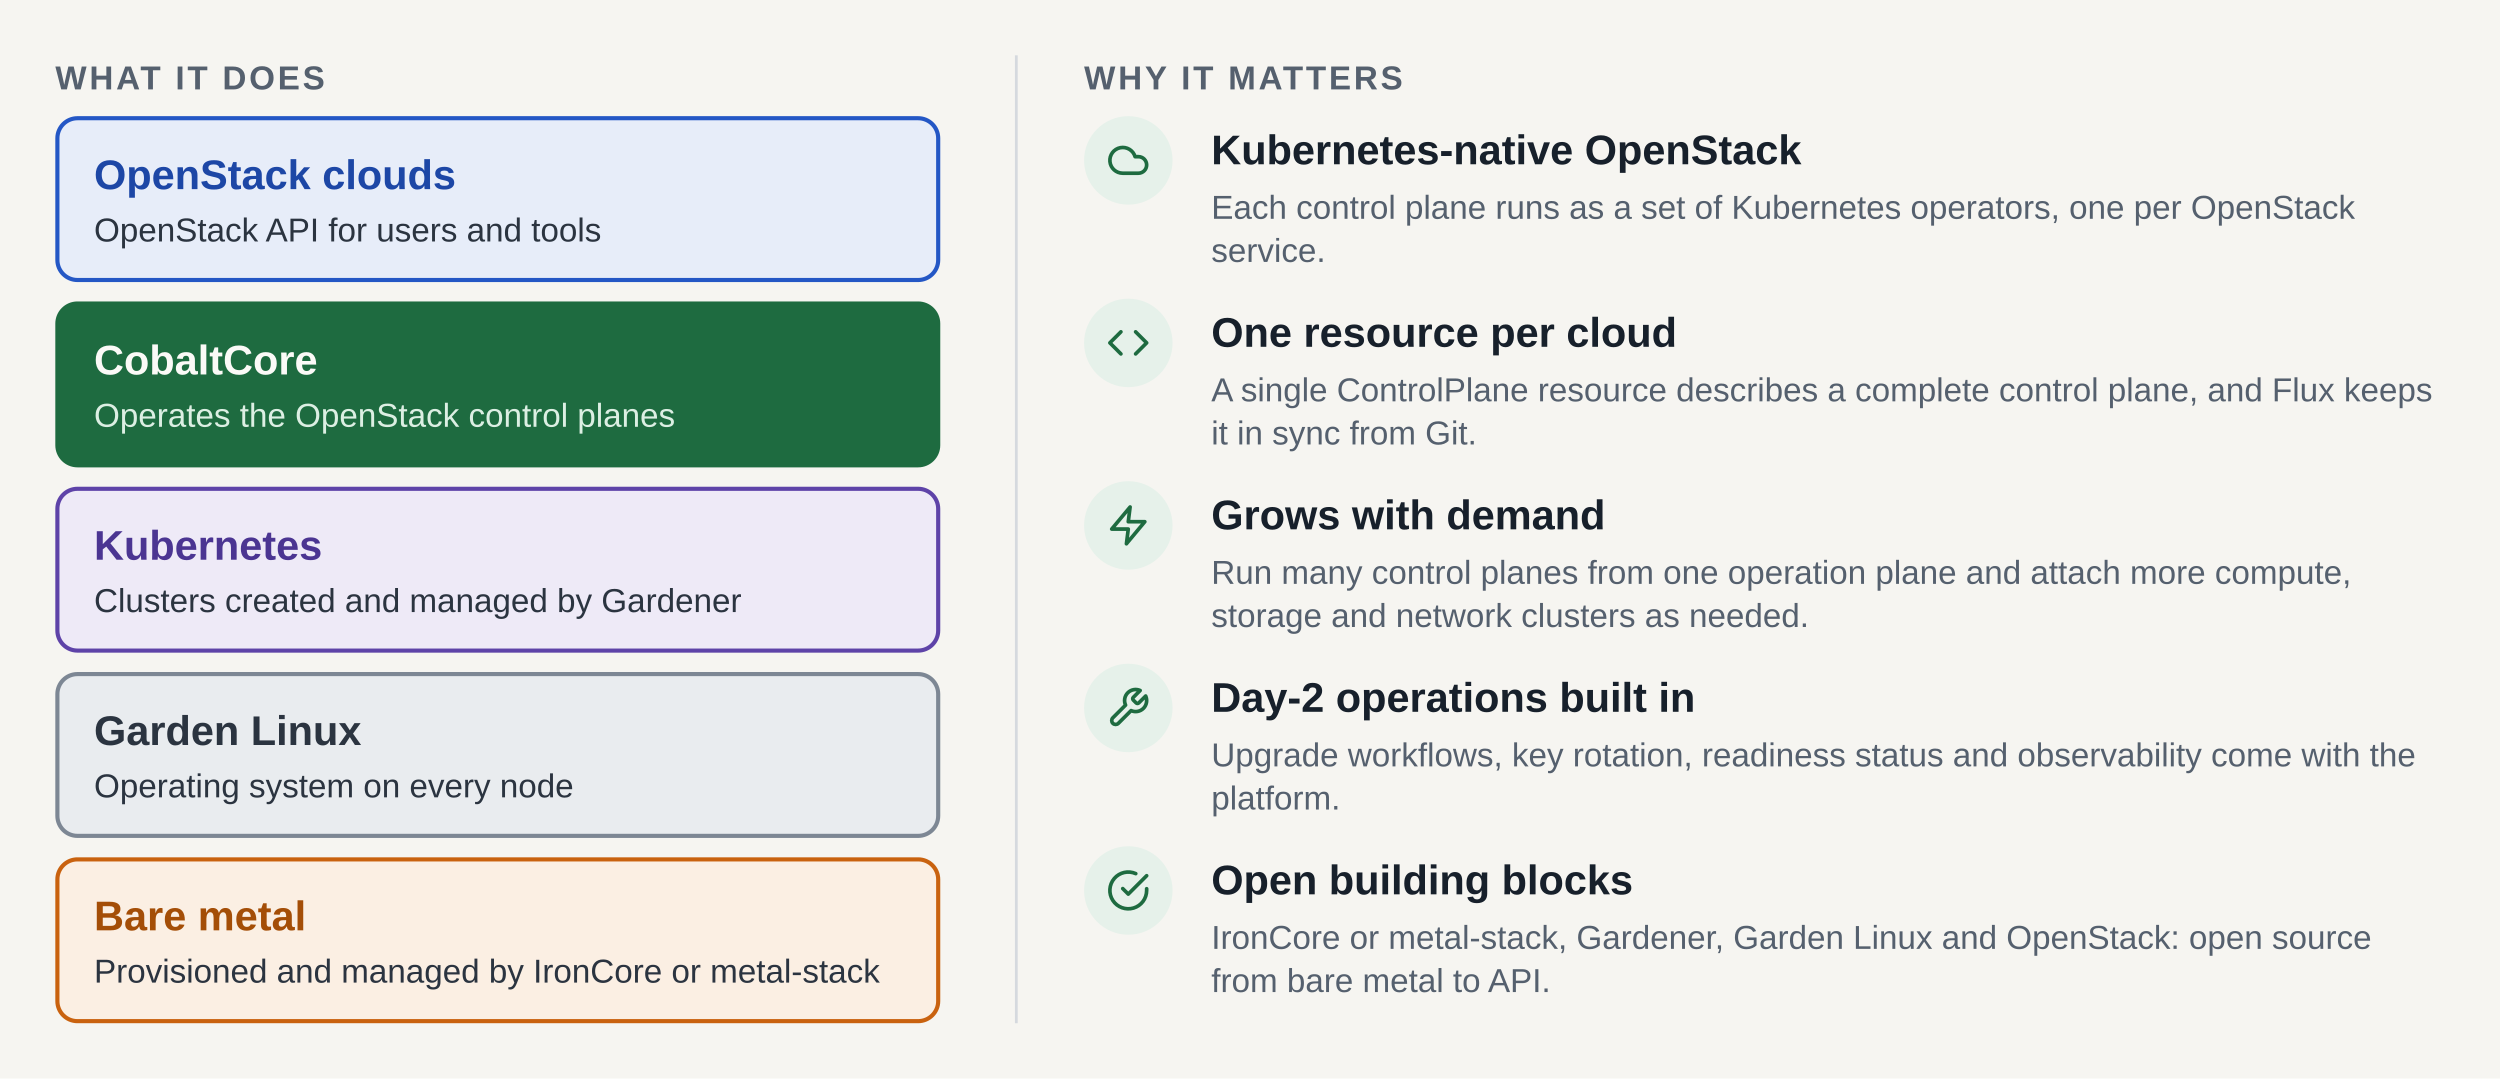
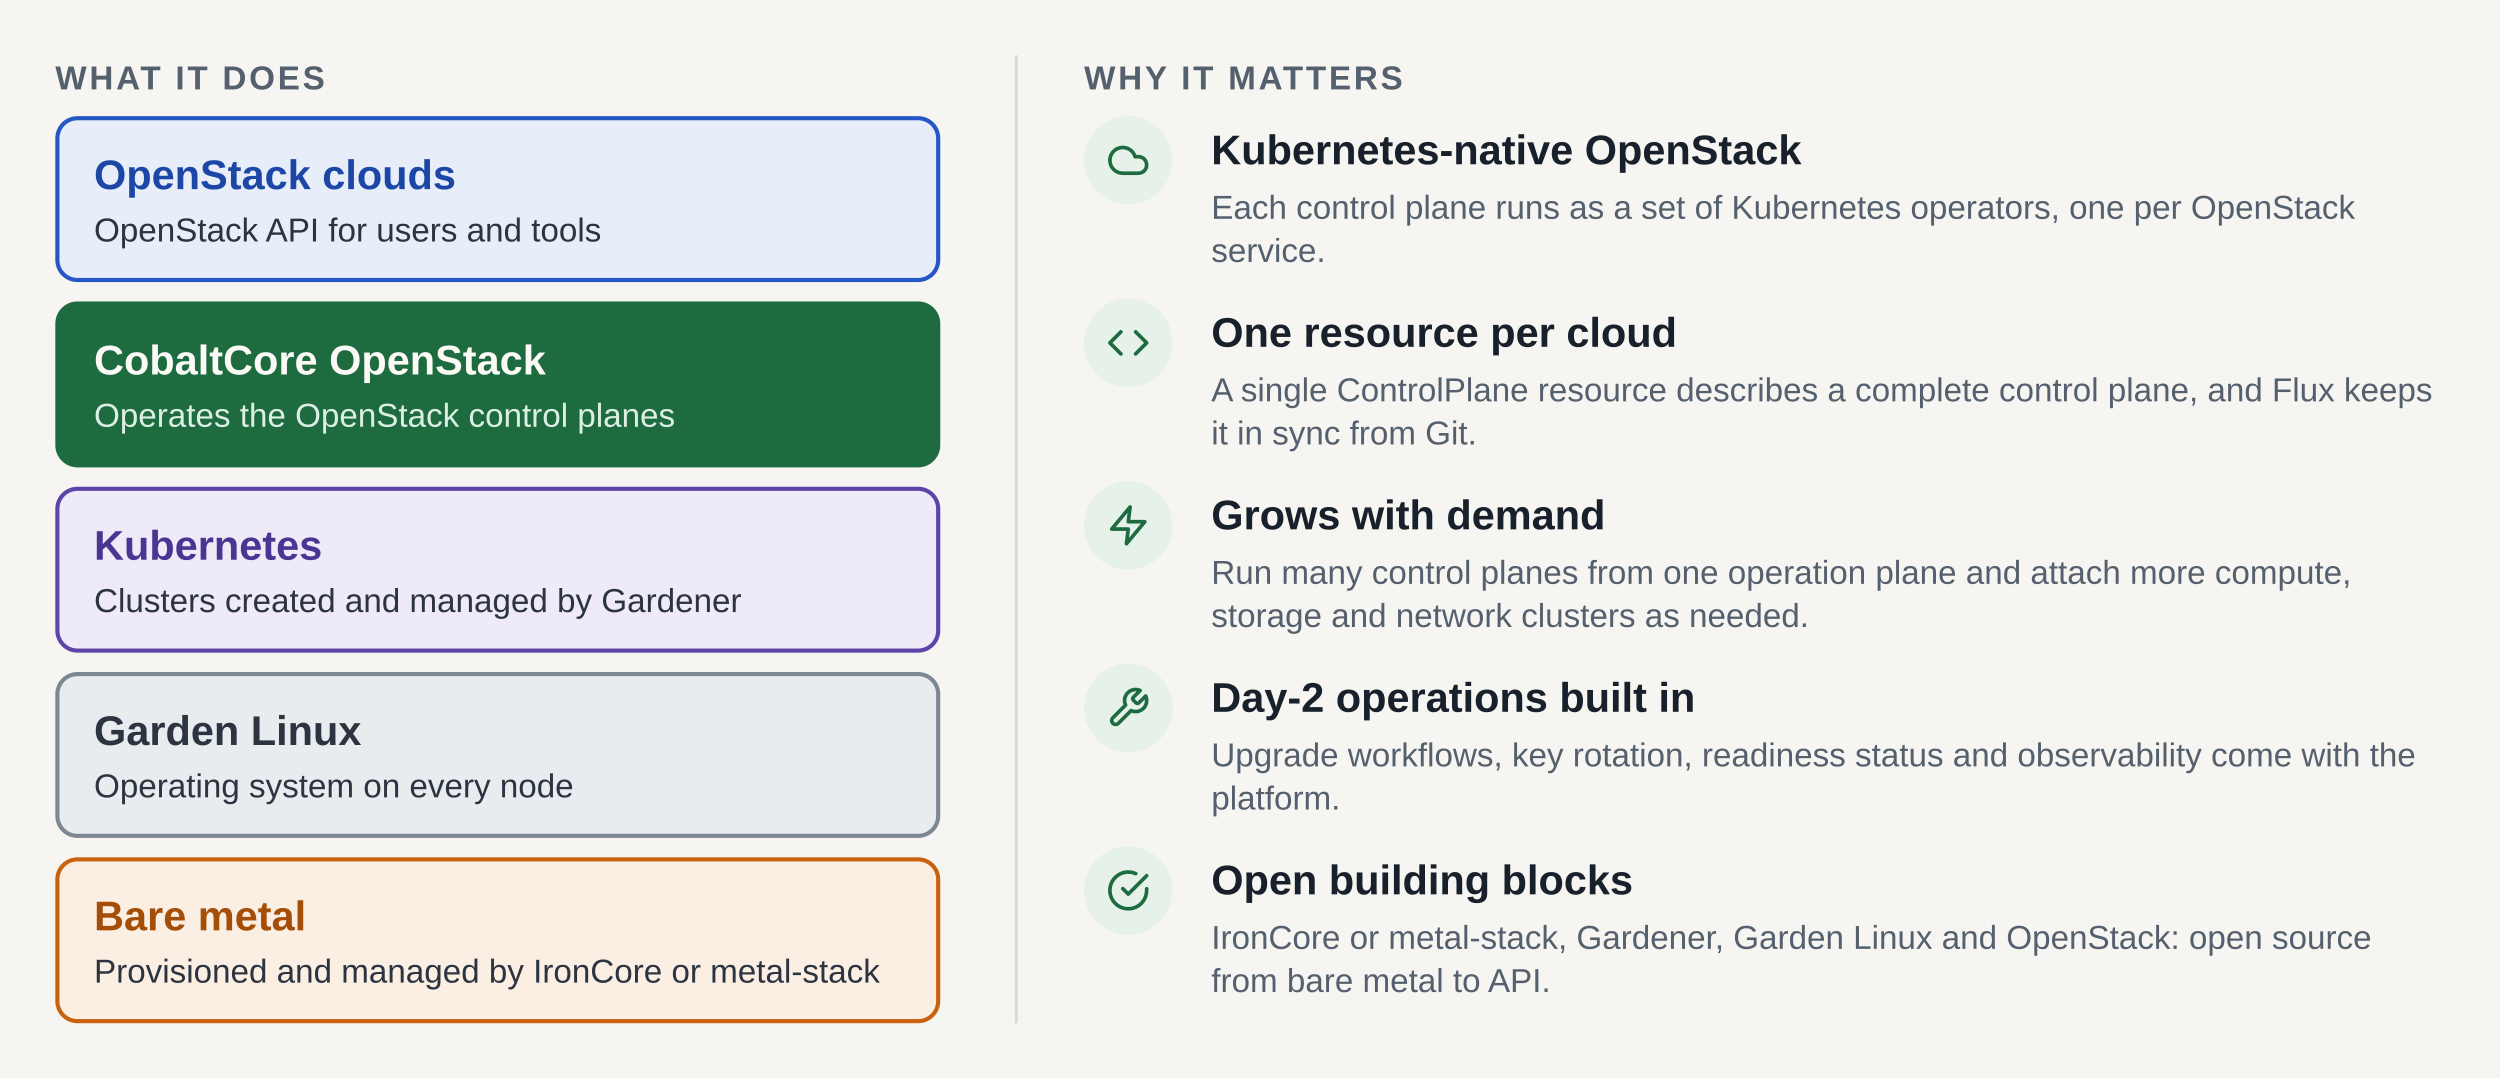
<svg xmlns="http://www.w3.org/2000/svg" width="1808" height="780" viewBox="0 0 1808 780" font-family="'IBM Plex Sans', Arial, Helvetica, sans-serif" role="img" aria-label="One platform, many OpenStack clouds">
  <rect width="1808" height="780" fill="#F6F5F1" />
  <text x="40" y="64.64" font-size="24" font-weight="700" fill="#55606E" letter-spacing="2">WHAT IT DOES</text>
  <rect x="41.5" y="85.5" width="637" height="117" rx="14.5" fill="#E7EDF9" stroke="#2457C5" stroke-width="3" />
  <text x="68" y="136.8" font-size="30" font-weight="700" fill="#1D47A6">OpenStack clouds</text>
  <text x="68" y="174.64" font-size="24" font-weight="400" fill="#2B3440">OpenStack API for users and tools</text>
  <rect x="41.5" y="219.5" width="637" height="117" rx="14.5" fill="#1E6B40" stroke="#1E6B40" stroke-width="3" />
-   <text x="68" y="270.8" font-size="30" font-weight="700" fill="#FBFAF7">CobaltCore</text>
+   <text x="68" y="270.8" font-size="30" font-weight="700" fill="#FBFAF7">CobaltCore OpenStack</text>
  <text x="68" y="308.64" font-size="24" font-weight="400" fill="#DCEFE3">Operates the OpenStack control planes</text>
  <rect x="41.5" y="353.5" width="637" height="117" rx="14.5" fill="#EEEAF7" stroke="#5E43A8" stroke-width="3" />
  <text x="68" y="404.8" font-size="30" font-weight="700" fill="#4B3592">Kubernetes</text>
  <text x="68" y="442.64" font-size="24" font-weight="400" fill="#2B3440">Clusters created and managed by Gardener</text>
  <rect x="41.5" y="487.5" width="637" height="117" rx="14.5" fill="#E9ECEF" stroke="#7D8794" stroke-width="3" />
  <text x="68" y="538.8" font-size="30" font-weight="700" fill="#2B3440">Garden Linux</text>
  <text x="68" y="576.64" font-size="24" font-weight="400" fill="#2B3440">Operating system on every node</text>
  <rect x="41.5" y="621.5" width="637" height="117" rx="14.5" fill="#FBEFE3" stroke="#C9620F" stroke-width="3" />
  <text x="68" y="672.8" font-size="30" font-weight="700" fill="#A44E07">Bare metal</text>
  <text x="68" y="710.64" font-size="24" font-weight="400" fill="#2B3440">Provisioned and managed by IronCore or metal-stack</text>
  <rect x="734" y="40" width="2" height="700" fill="#D5D9DE" />
  <text x="784" y="64.64" font-size="24" font-weight="700" fill="#55606E" letter-spacing="2">WHY IT MATTERS</text>
  <rect x="784" y="84" width="64" height="64" rx="32" fill="#E6F1EA" />
  <g transform="translate(800,100) scale(1.33)" fill="none" stroke="#1E6B40" stroke-width="2" stroke-linecap="round" stroke-linejoin="round">
    <path d="M17.5 19H9a7 7 0 1 1 6.71-9h1.79a4.5 4.5 0 1 1 0 9Z" />
  </g>
  <text x="876" y="118.8" font-size="30" font-weight="700" fill="#17202B">Kubernetes-native OpenStack</text>
  <text x="876" y="158.24" font-size="24" font-weight="400" fill="#55606E">Each control plane runs as a set of Kubernetes operators, one per OpenStack</text>
  <text x="876" y="189.44" font-size="24" font-weight="400" fill="#55606E">service.</text>
  <rect x="784" y="216" width="64" height="64" rx="32" fill="#E6F1EA" />
  <g transform="translate(800,232) scale(1.33)" fill="none" stroke="#1E6B40" stroke-width="2" stroke-linecap="round" stroke-linejoin="round">
    <path d="m16 18 6-6-6-6" />
    <path d="m8 6-6 6 6 6" />
  </g>
  <text x="876" y="250.8" font-size="30" font-weight="700" fill="#17202B">One resource per cloud</text>
  <text x="876" y="290.24" font-size="24" font-weight="400" fill="#55606E">A single ControlPlane resource describes a complete control plane, and Flux keeps</text>
  <text x="876" y="321.44" font-size="24" font-weight="400" fill="#55606E">it in sync from Git.</text>
  <rect x="784" y="348" width="64" height="64" rx="32" fill="#E6F1EA" />
  <g transform="translate(800,364) scale(1.33)" fill="none" stroke="#1E6B40" stroke-width="2" stroke-linecap="round" stroke-linejoin="round">
    <path d="M13 2 3 14h9l-1 8 10-12h-9l1-8z" />
  </g>
  <text x="876" y="382.8" font-size="30" font-weight="700" fill="#17202B">Grows with demand</text>
  <text x="876" y="422.24" font-size="24" font-weight="400" fill="#55606E">Run many control planes from one operation plane and attach more compute,</text>
  <text x="876" y="453.44" font-size="24" font-weight="400" fill="#55606E">storage and network clusters as needed.</text>
  <rect x="784" y="480" width="64" height="64" rx="32" fill="#E6F1EA" />
  <g transform="translate(800,496) scale(1.33)" fill="none" stroke="#1E6B40" stroke-width="2" stroke-linecap="round" stroke-linejoin="round">
    <path d="M14.7 6.3a1 1 0 0 0 0 1.4l1.6 1.6a1 1 0 0 0 1.4 0l3.77-3.77a6 6 0 0 1-7.94 7.94l-6.91 6.91a2.12 2.12 0 0 1-3-3l6.91-6.91a6 6 0 0 1 7.94-7.94l-3.76 3.76z" />
  </g>
  <text x="876" y="514.8" font-size="30" font-weight="700" fill="#17202B">Day-2 operations built in</text>
  <text x="876" y="554.24" font-size="24" font-weight="400" fill="#55606E">Upgrade workflows, key rotation, readiness status and observability come with the</text>
  <text x="876" y="585.44" font-size="24" font-weight="400" fill="#55606E">platform.</text>
  <rect x="784" y="612" width="64" height="64" rx="32" fill="#E6F1EA" />
  <g transform="translate(800,628) scale(1.33)" fill="none" stroke="#1E6B40" stroke-width="2" stroke-linecap="round" stroke-linejoin="round">
    <path d="M22 11.08V12a10 10 0 1 1-5.93-9.14" />
    <path d="m9 11 3 3L22 4" />
  </g>
  <text x="876" y="646.8" font-size="30" font-weight="700" fill="#17202B">Open building blocks</text>
  <text x="876" y="686.24" font-size="24" font-weight="400" fill="#55606E">IronCore or metal-stack, Gardener, Garden Linux and OpenStack: open source</text>
  <text x="876" y="717.44" font-size="24" font-weight="400" fill="#55606E">from bare metal to API.</text>
</svg>
